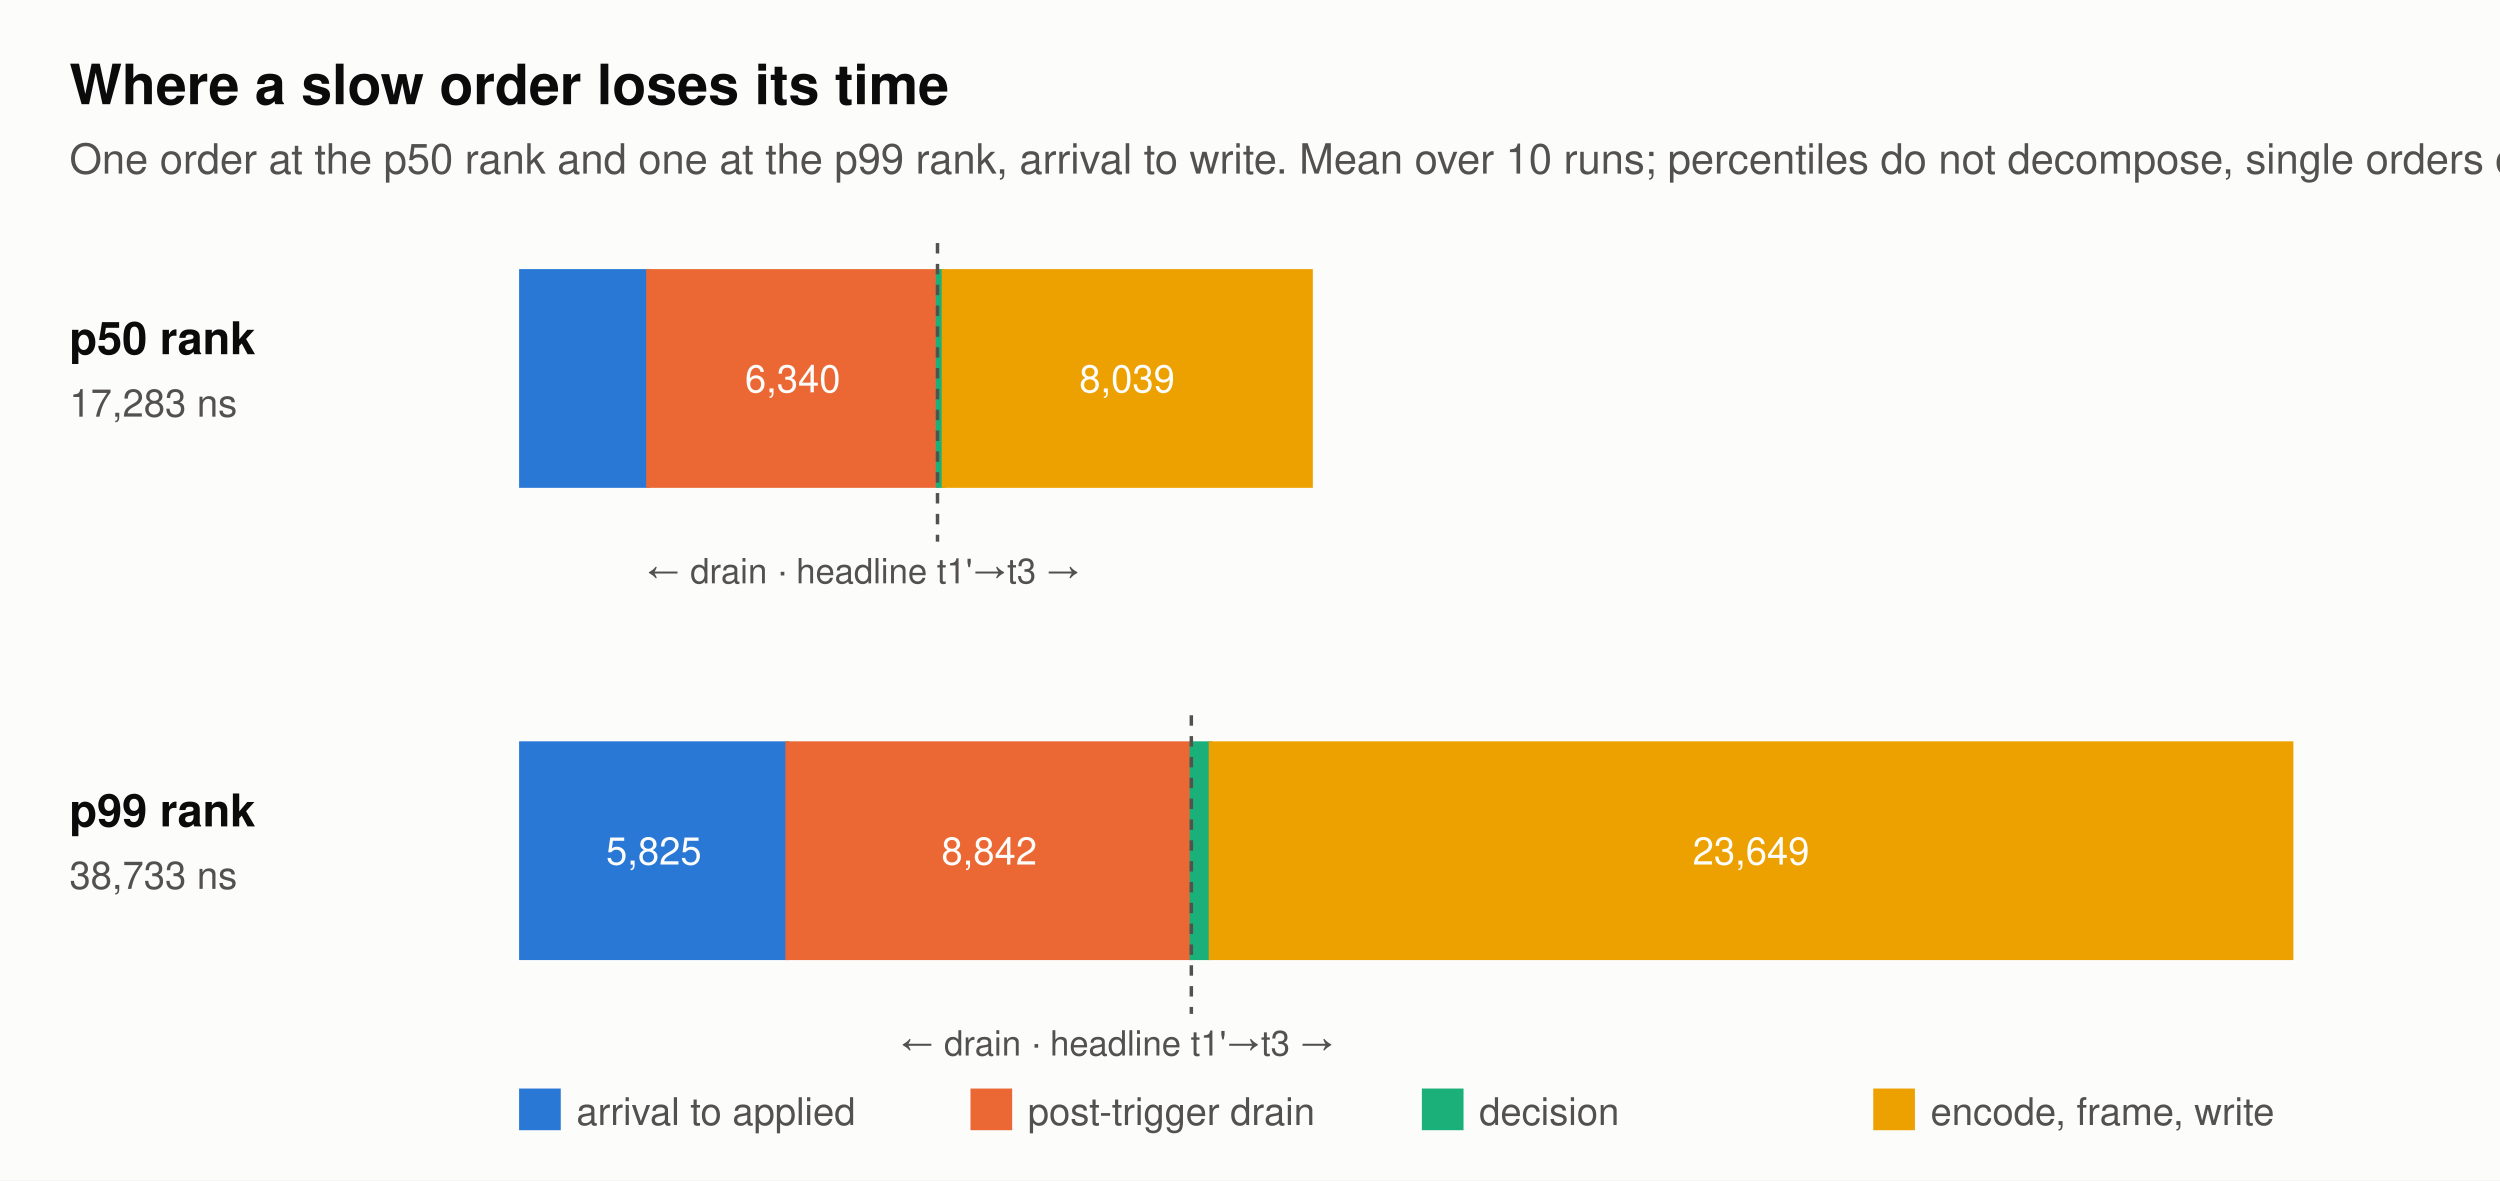
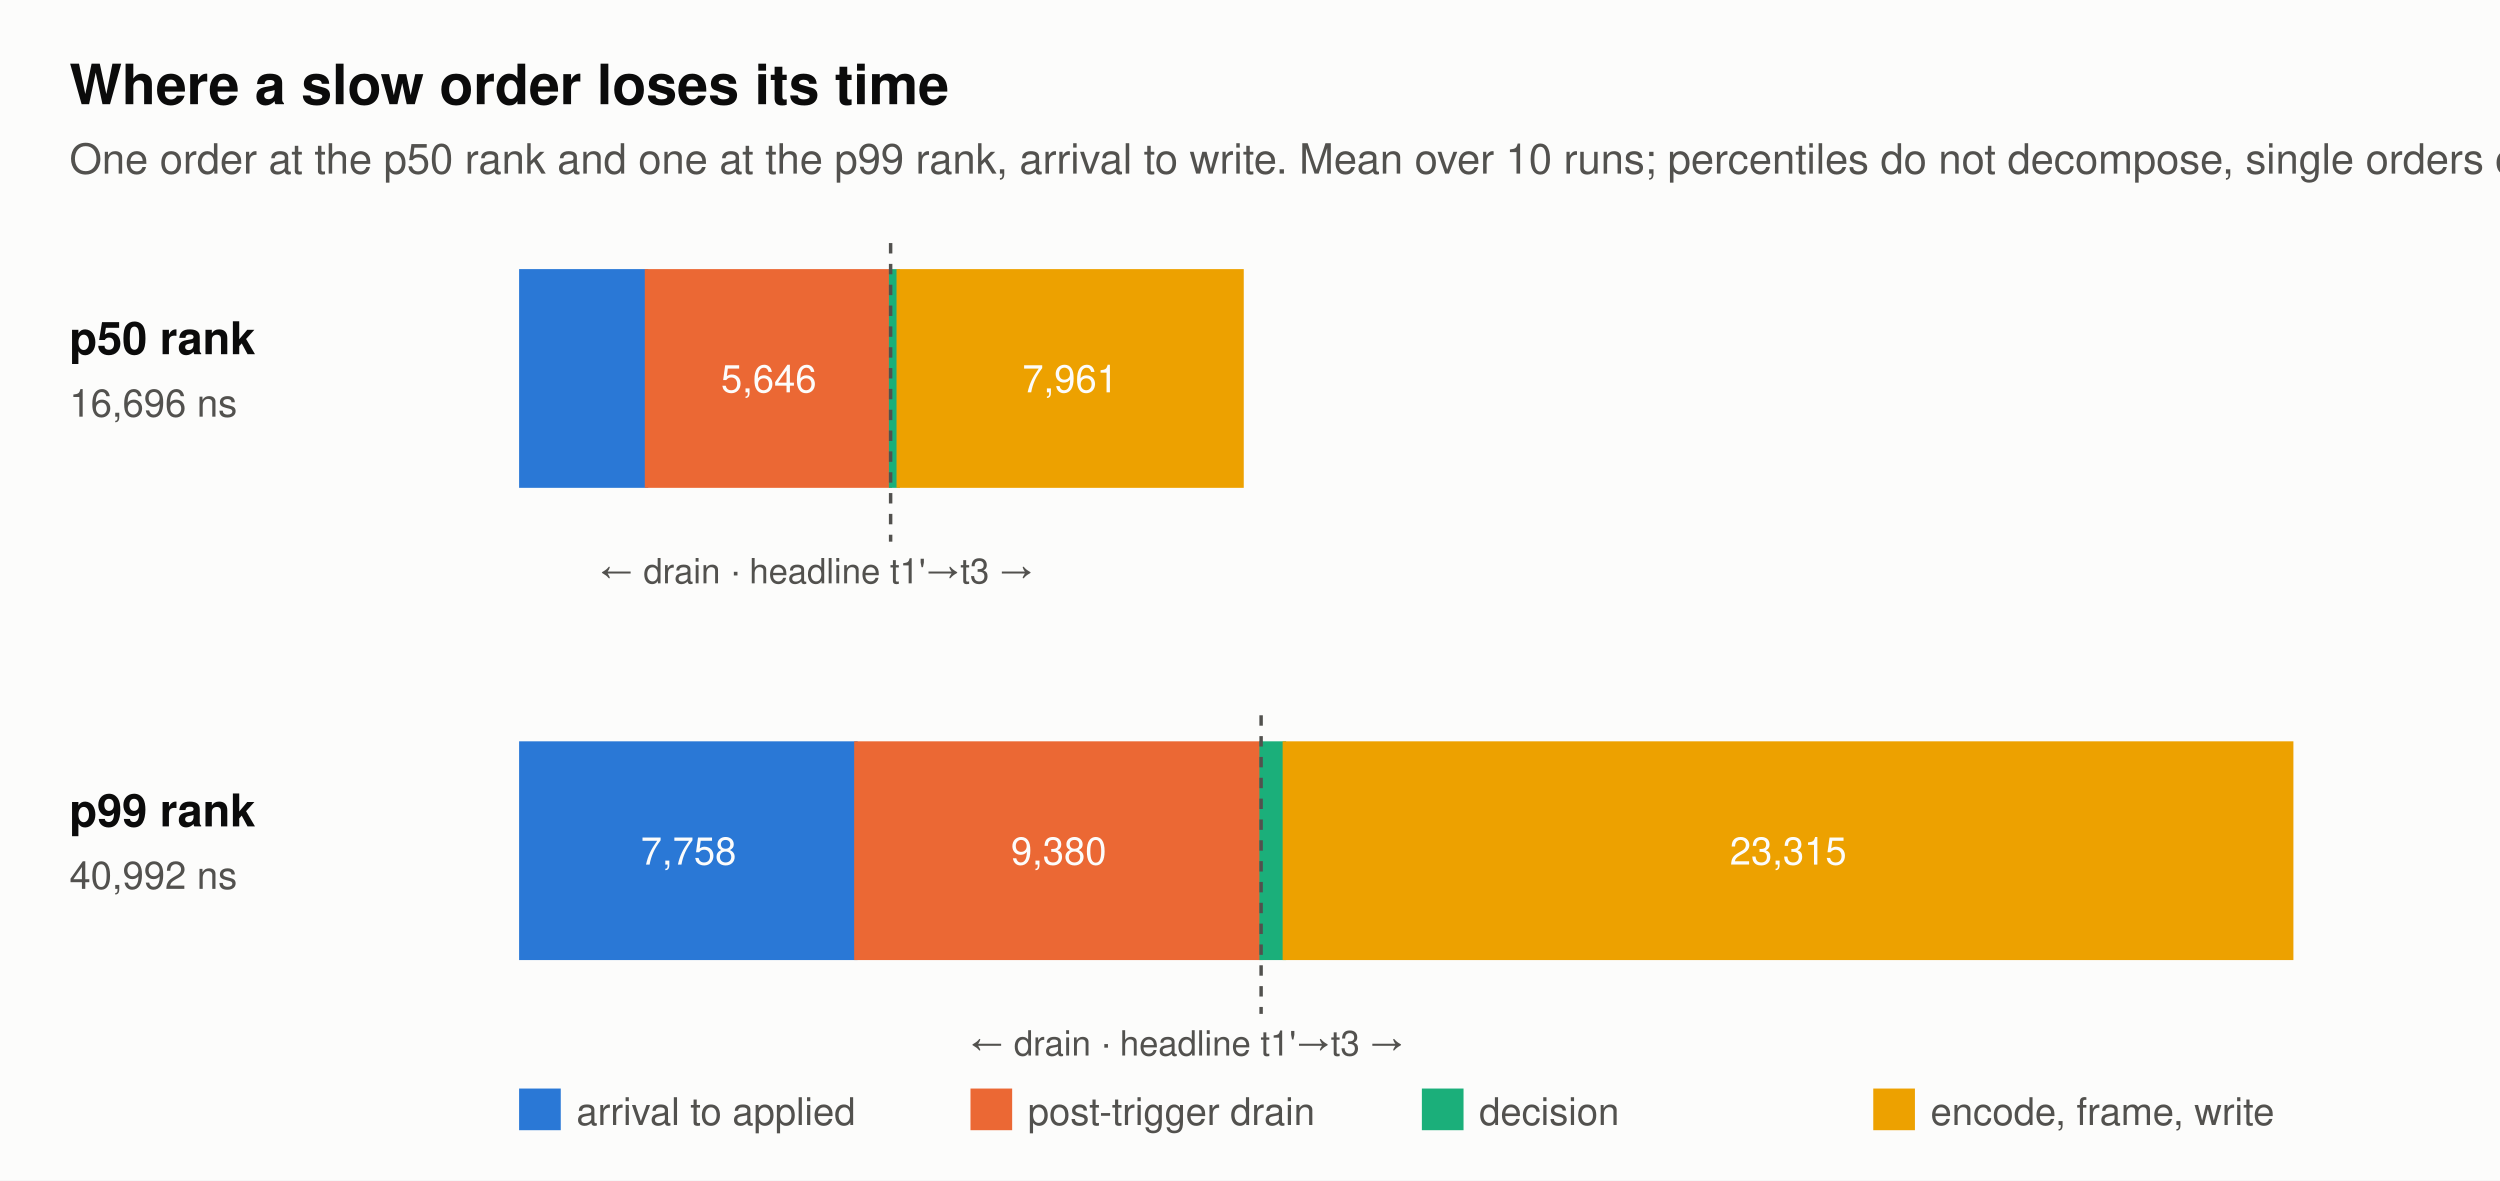
<svg xmlns="http://www.w3.org/2000/svg" viewBox="0 0 720 340" width="720" height="340" role="img" aria-label="One order at the p50 rank and one at the p99 rank, decomposed by hop">
  <style>
  .surface { fill: #fcfcfb; }
  .ink     { fill: #0b0b0b; }
  .muted   { fill: #52514e; }
  .on-fill { fill: #fcfcfb; }
  .grid    { stroke: #d8d7d2; stroke-width: 1; }
  .axis    { stroke: #52514e; stroke-width: 1; }
  .s1 { fill: #2a78d6; stroke: #2a78d6; }
  .s2 { fill: #eb6834; stroke: #eb6834; }
  .s3 { fill: #1baf7a; stroke: #1baf7a; }
  .s4 { fill: #eda100; stroke: #eda100; }
  .k1 { fill: none; stroke: #2a78d6; stroke-width: 2; }
  @media (prefers-color-scheme: dark) {
    .surface { fill: #1a1a19; }
    .ink     { fill: #ffffff; }
    .muted   { fill: #c3c2b7; }
    .on-fill { fill: #1a1a19; }
    .grid    { stroke: #3a3a38; }
    .axis    { stroke: #c3c2b7; }
    .s1 { fill: #3987e5; stroke: #3987e5; }
    .s2 { fill: #d95926; stroke: #d95926; }
    .s3 { fill: #199e70; stroke: #199e70; }
    .s4 { fill: #d59200; stroke: #d59200; }
    .k1 { fill: none; stroke: #3987e5; stroke-width: 2; }
  }
  text { font-family: ui-sans-serif, system-ui, -apple-system, "Segoe UI",
         Helvetica, Arial, sans-serif; }
</style>
  <rect class="surface" x="0" y="0" width="720" height="340" />
  <text class="ink" x="20" y="30" font-size="16" font-weight="600">Where a slow order loses its time</text>
  <text class="muted" x="20" y="50" font-size="12">One order at the p50 rank and one at the p99 rank, arrival to write. Mean over 10 runs; percentiles do not decompose, single orders do.</text>
  <text class="ink" x="20" y="102" font-size="13" font-weight="600">p50 rank</text>
-   <text class="muted" x="20" y="120" font-size="11">17,283 ns</text>
-   <rect class="s1" x="150.0" y="78" width="36.6" height="62" />
-   <rect class="s2" x="186.6" y="78" width="83.5" height="62" />
-   <text class="on-fill" x="228.3" y="113" font-size="11" text-anchor="middle">6,340</text>
-   <rect class="s3" x="270.0" y="78" width="1.7" height="62" />
-   <rect class="s4" x="271.7" y="78" width="105.9" height="62" />
-   <text class="on-fill" x="324.6" y="113" font-size="11" text-anchor="middle">8,039</text>
-   <line class="axis" x1="270.0" y1="70" x2="270.0" y2="156" stroke-dasharray="3 3" />
-   <text class="muted" x="186.0" y="168" font-size="10">← drain · headline t1'→t3 →</text>
+   <text class="muted" x="20" y="120" font-size="11">16,696 ns</text>
+   <rect class="s1" x="150.0" y="78" width="36.2" height="62" />
+   <rect class="s2" x="186.2" y="78" width="70.2" height="62" />
+   <text class="on-fill" x="221.4" y="113" font-size="11" text-anchor="middle">5,646</text>
+   <rect class="s3" x="256.5" y="78" width="2.2" height="62" />
+   <rect class="s4" x="258.7" y="78" width="99.0" height="62" />
+   <text class="on-fill" x="308.2" y="113" font-size="11" text-anchor="middle">7,961</text>
+   <line class="axis" x1="256.5" y1="70" x2="256.5" y2="156" stroke-dasharray="3 3" />
+   <text class="muted" x="172.5" y="168" font-size="10">← drain · headline t1'→t3 →</text>
  <text class="ink" x="20" y="238" font-size="13" font-weight="600">p99 rank</text>
-   <text class="muted" x="20" y="256" font-size="11">38,733 ns</text>
-   <rect class="s1" x="150.0" y="214" width="76.7" height="62" />
-   <text class="on-fill" x="188.3" y="249" font-size="11" text-anchor="middle">5,825</text>
-   <rect class="s2" x="226.7" y="214" width="116.4" height="62" />
-   <text class="on-fill" x="284.9" y="249" font-size="11" text-anchor="middle">8,842</text>
-   <rect class="s3" x="343.1" y="214" width="5.5" height="62" />
-   <rect class="s4" x="348.6" y="214" width="311.4" height="62" />
-   <text class="on-fill" x="504.3" y="249" font-size="11" text-anchor="middle">23,649</text>
-   <line class="axis" x1="343.1" y1="206" x2="343.1" y2="292" stroke-dasharray="3 3" />
-   <text class="muted" x="259.1" y="304" font-size="10">← drain · headline t1'→t3 →</text>
+   <text class="muted" x="20" y="256" font-size="11">40,992 ns</text>
+   <rect class="s1" x="150.0" y="214" width="96.5" height="62" />
+   <text class="on-fill" x="198.3" y="249" font-size="11" text-anchor="middle">7,758</text>
+   <rect class="s2" x="246.5" y="214" width="116.7" height="62" />
+   <text class="on-fill" x="304.9" y="249" font-size="11" text-anchor="middle">9,380</text>
+   <rect class="s3" x="363.2" y="214" width="6.7" height="62" />
+   <rect class="s4" x="369.9" y="214" width="290.1" height="62" />
+   <text class="on-fill" x="515.0" y="249" font-size="11" text-anchor="middle">23,315</text>
+   <line class="axis" x1="363.2" y1="206" x2="363.2" y2="292" stroke-dasharray="3 3" />
+   <text class="muted" x="279.2" y="304" font-size="10">← drain · headline t1'→t3 →</text>
  <rect class="s1" x="150" y="314" width="11" height="11" />
  <text class="muted" x="166" y="324" font-size="11">arrival to applied</text>
  <rect class="s2" x="280" y="314" width="11" height="11" />
  <text class="muted" x="296" y="324" font-size="11">post-trigger drain</text>
  <rect class="s3" x="410" y="314" width="11" height="11" />
  <text class="muted" x="426" y="324" font-size="11">decision</text>
  <rect class="s4" x="540" y="314" width="11" height="11" />
  <text class="muted" x="556" y="324" font-size="11">encode, frame, write</text>
</svg>
